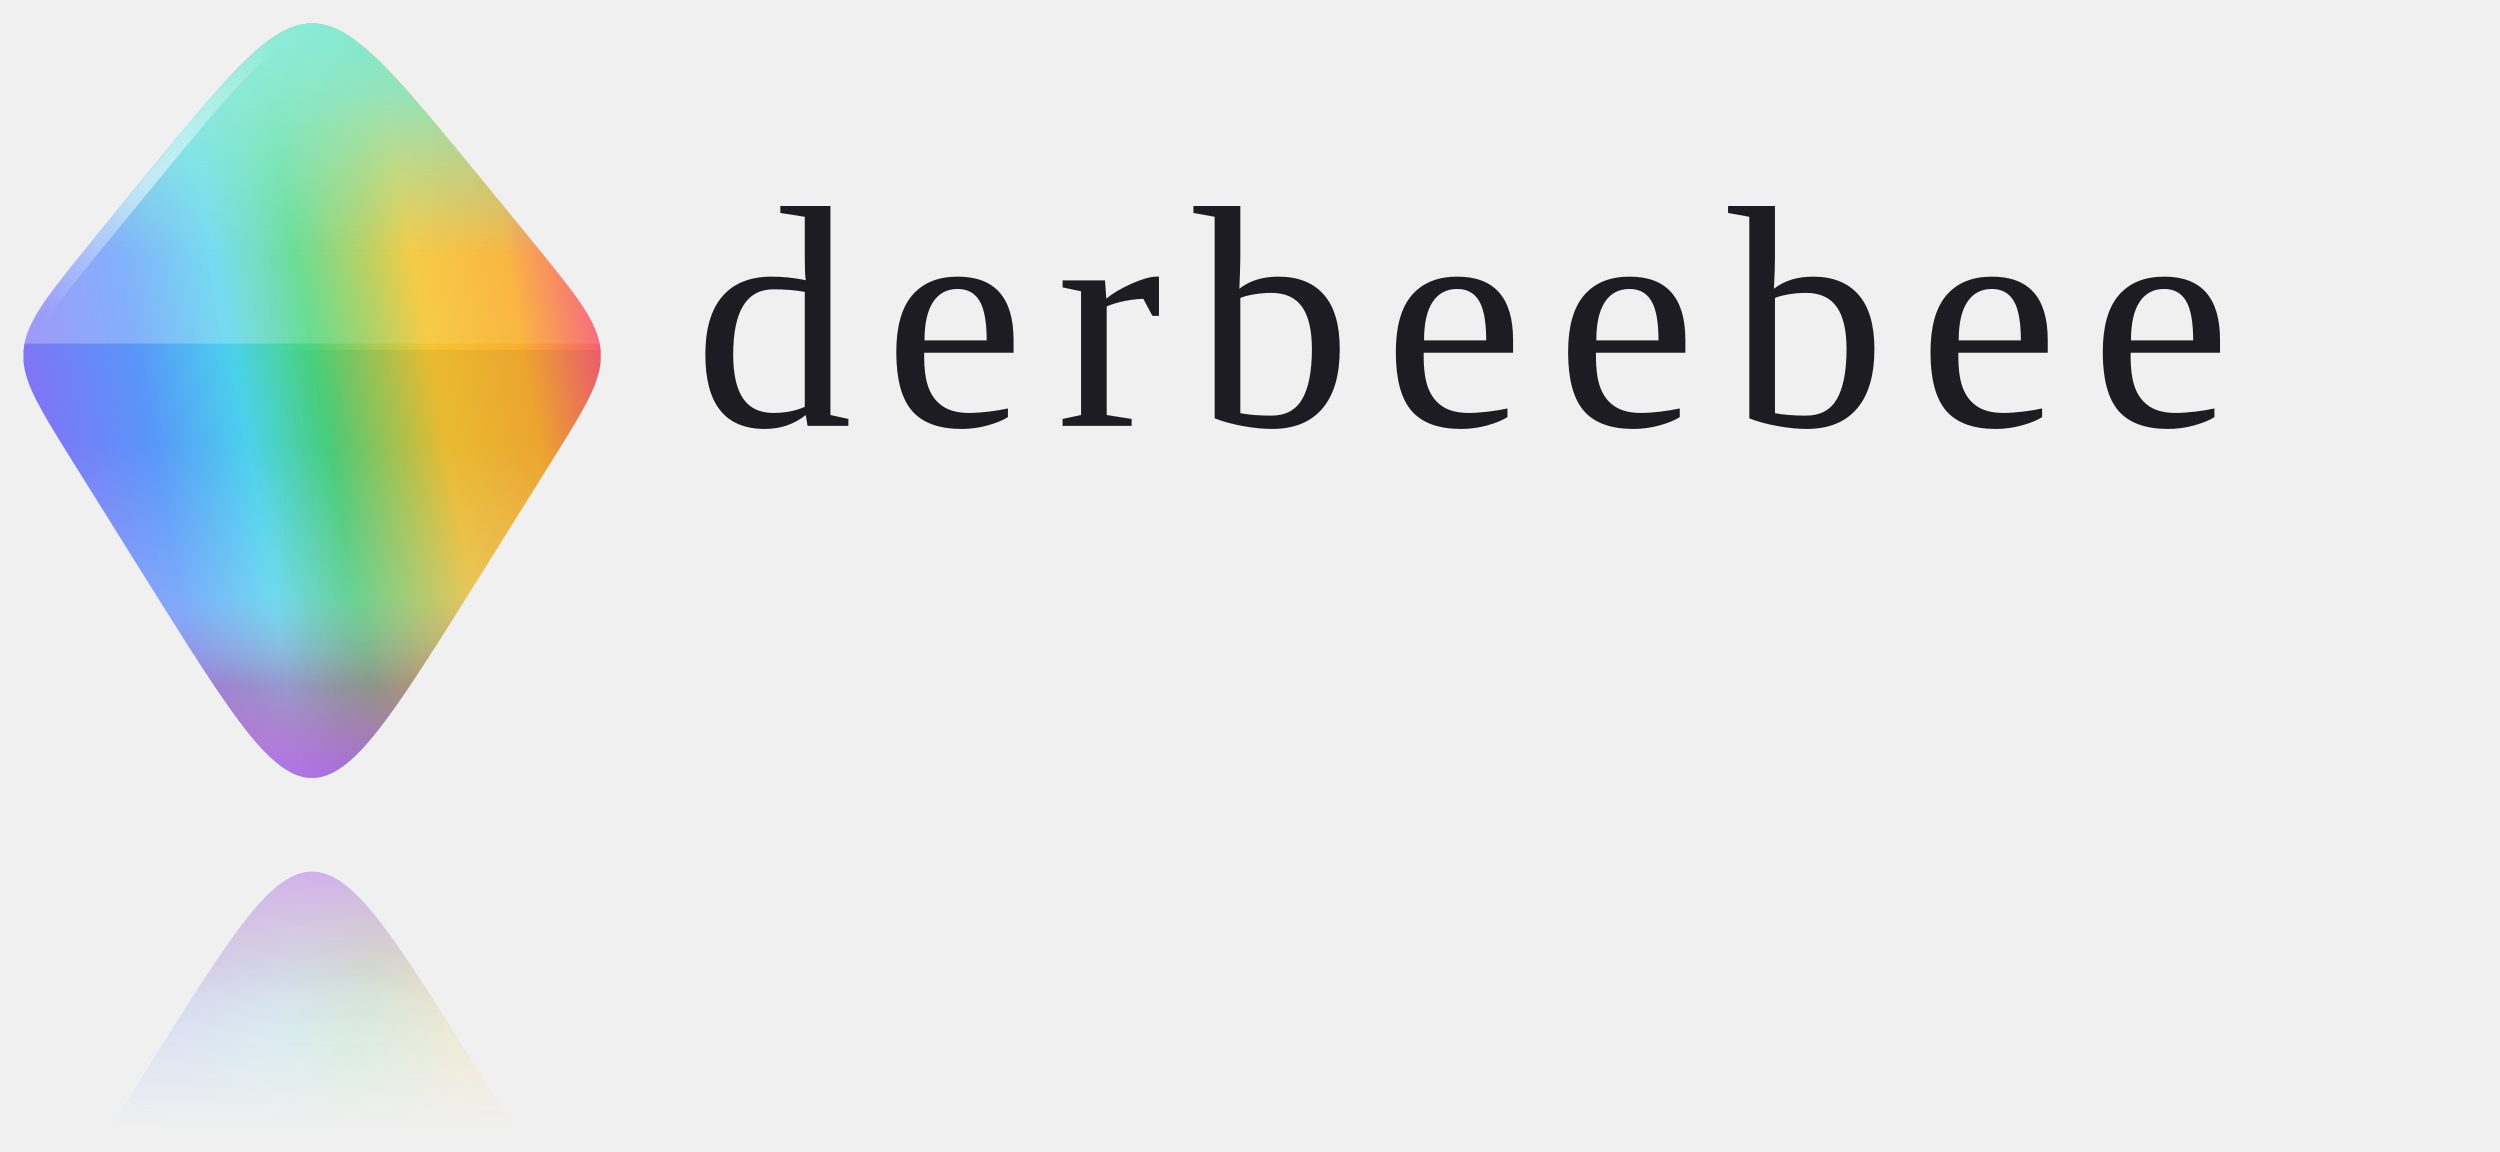
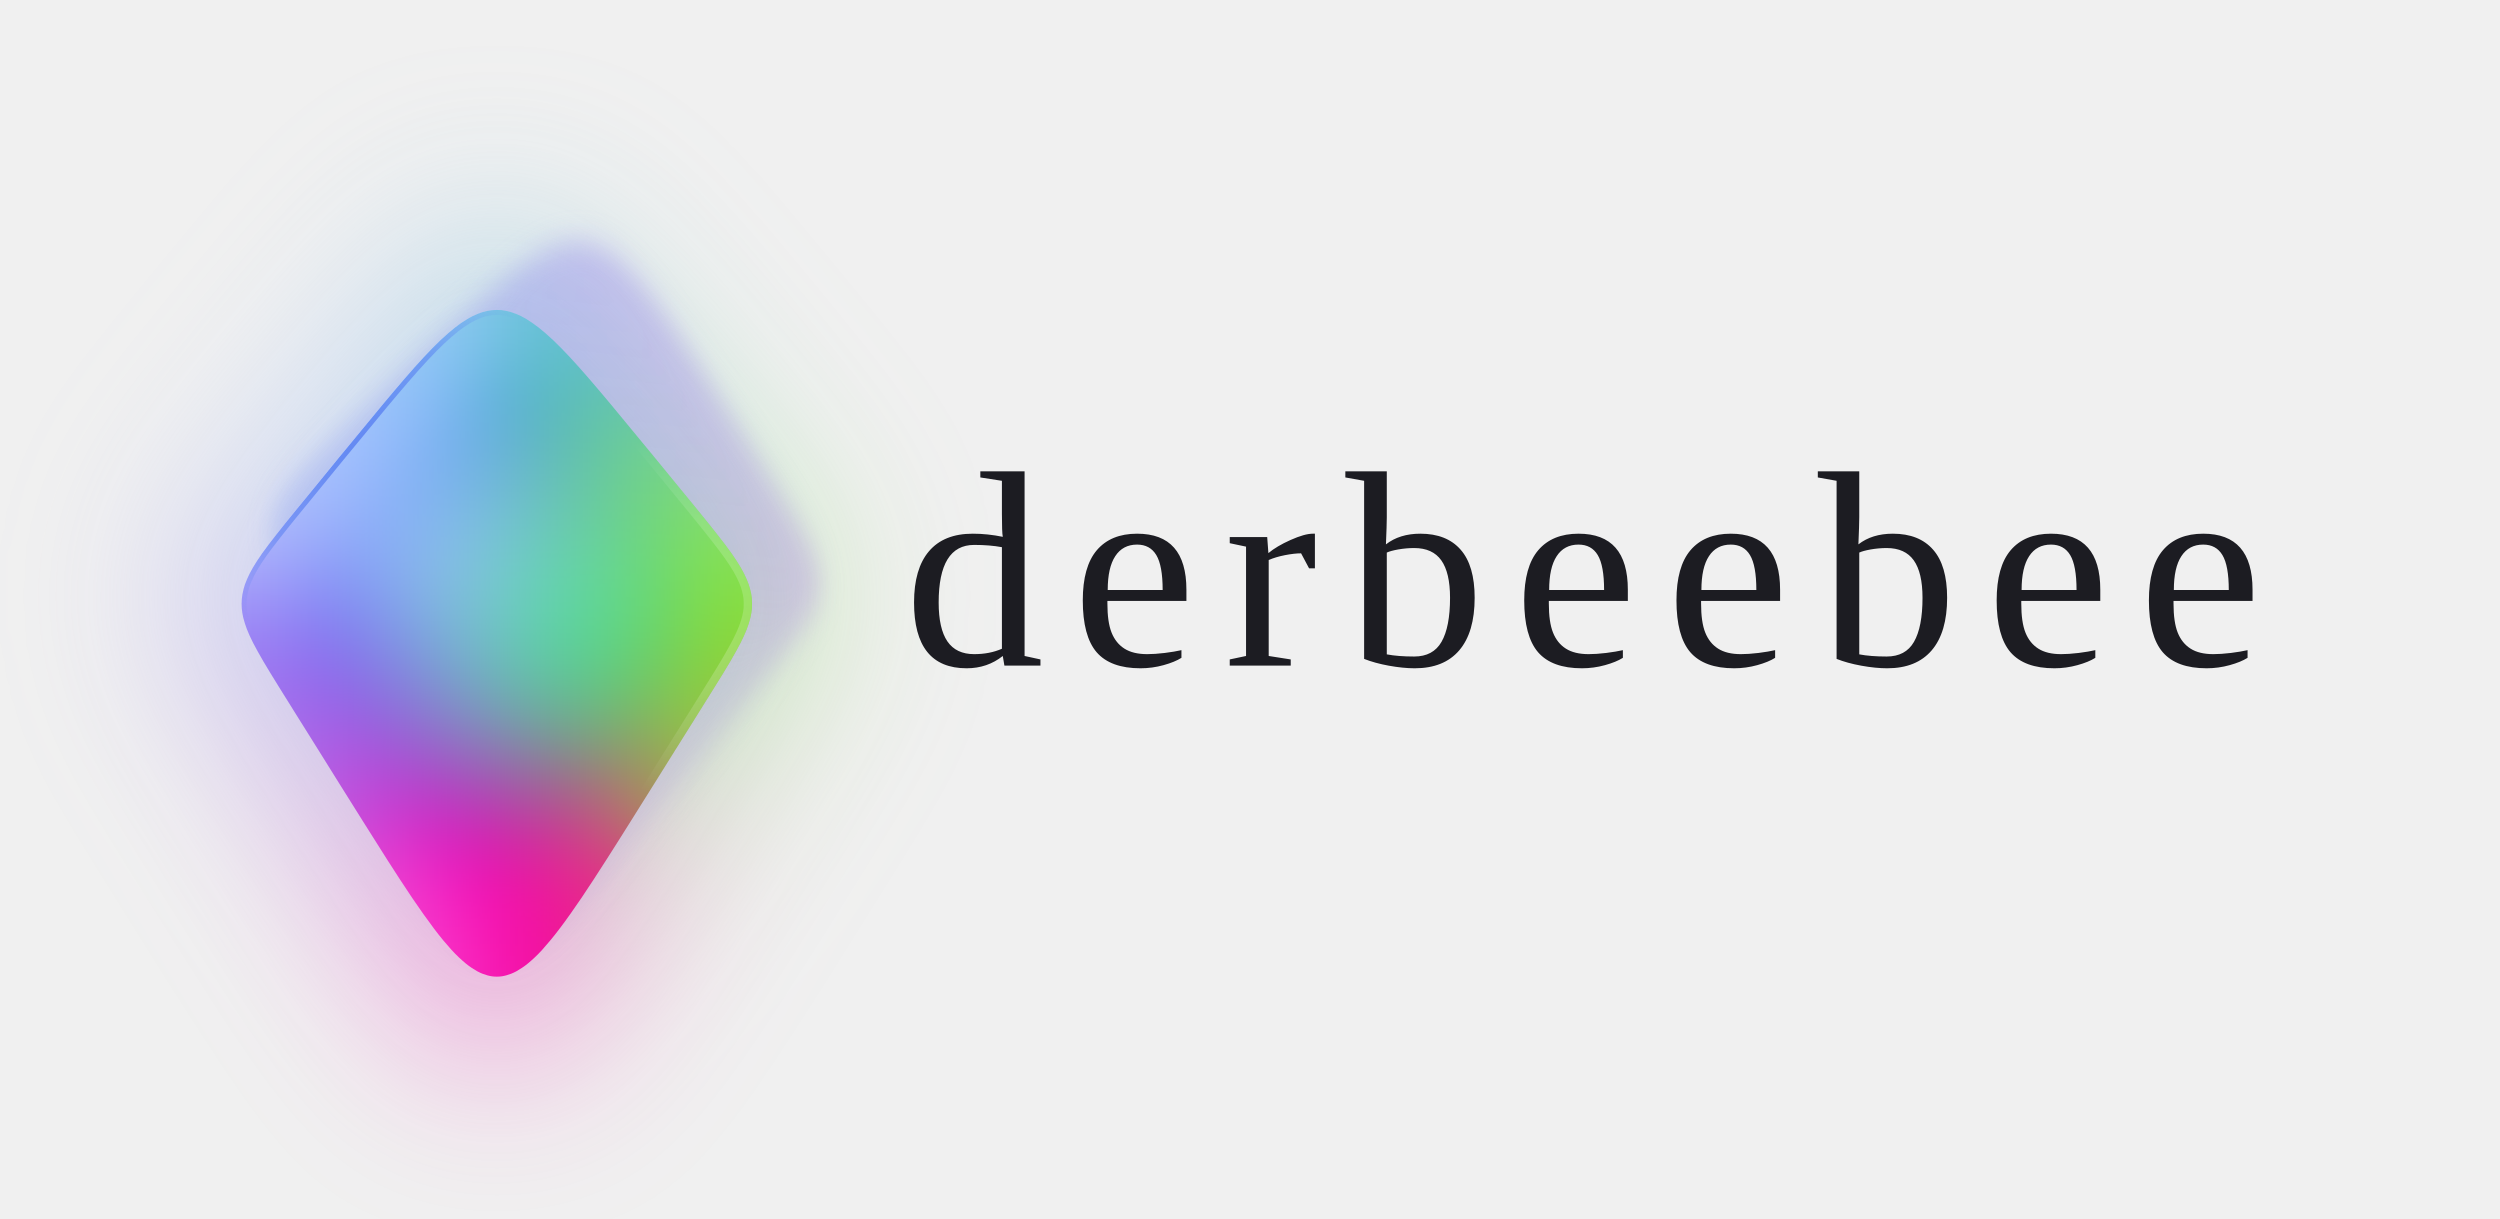
- <svg xmlns="http://www.w3.org/2000/svg" viewBox="-39.92 -44.75 319.80 147.32" role="img" aria-label="derbeebee">
+ <svg xmlns="http://www.w3.org/2000/svg" viewBox="-71.92 -86.62 361.90 176.38" role="img" aria-label="derbeebee">
  <defs>
    <clipPath id="dbbLogo12c">
      <path d="M36.91 0C36.87 -0.47 36.79 -0.89 36.66 -1.35C36.54 -1.81 36.39 -2.26 36.16 -2.78C35.94 -3.3 35.67 -3.84 35.31 -4.46C34.94 -5.09 34.52 -5.74 33.96 -6.54C33.39 -7.34 32.73 -8.21 31.91 -9.25C31.1 -10.3 30.07 -11.55 29.08 -12.78C28.08 -14.01 26.97 -15.36 25.92 -16.64C24.88 -17.91 23.86 -19.16 22.82 -20.43C21.77 -21.7 20.72 -22.98 19.66 -24.26C18.61 -25.54 17.54 -26.85 16.49 -28.1C15.44 -29.35 14.37 -30.63 13.39 -31.76C12.4 -32.9 11.46 -33.97 10.59 -34.9C9.71 -35.84 8.91 -36.66 8.15 -37.38C7.4 -38.09 6.71 -38.68 6.06 -39.2C5.41 -39.71 4.78 -40.12 4.24 -40.46C3.69 -40.79 3.28 -40.98 2.78 -41.18C2.29 -41.38 1.74 -41.54 1.28 -41.63C0.81 -41.73 0.45 -41.76 0 -41.75C-0.45 -41.75 -0.94 -41.7 -1.4 -41.61C-1.87 -41.51 -2.29 -41.38 -2.78 -41.18C-3.28 -40.98 -3.81 -40.72 -4.35 -40.38C-4.9 -40.05 -5.43 -39.7 -6.06 -39.2C-6.69 -38.7 -7.4 -38.09 -8.15 -37.38C-8.91 -36.66 -9.71 -35.84 -10.59 -34.9C-11.46 -33.97 -12.4 -32.9 -13.39 -31.76C-14.37 -30.63 -15.44 -29.35 -16.49 -28.1C-17.54 -26.85 -18.61 -25.54 -19.66 -24.26C-20.72 -22.98 -21.76 -21.71 -22.82 -20.43C-23.87 -19.14 -24.93 -17.85 -25.98 -16.56C-27.04 -15.28 -28.15 -13.92 -29.14 -12.7C-30.13 -11.49 -31.11 -10.28 -31.91 -9.25C-32.71 -8.23 -33.39 -7.34 -33.96 -6.54C-34.52 -5.74 -34.94 -5.09 -35.31 -4.46C-35.67 -3.84 -35.94 -3.3 -36.16 -2.78C-36.39 -2.26 -36.54 -1.83 -36.66 -1.35C-36.79 -0.87 -36.88 -0.36 -36.92 0.11C-36.96 0.58 -36.96 1.02 -36.92 1.47C-36.88 1.92 -36.82 2.32 -36.7 2.82C-36.57 3.32 -36.41 3.86 -36.18 4.46C-35.94 5.07 -35.67 5.68 -35.27 6.46C-34.87 7.23 -34.42 8.05 -33.79 9.13C-33.16 10.21 -32.33 11.54 -31.48 12.92C-30.62 14.31 -29.61 15.91 -28.67 17.42C-27.73 18.94 -26.8 20.42 -25.81 21.99C-24.83 23.57 -23.82 25.18 -22.76 26.88C-21.69 28.58 -20.58 30.36 -19.43 32.19C-18.27 34.03 -17.02 36.03 -15.83 37.89C-14.64 39.74 -13.4 41.66 -12.28 43.32C-11.15 44.99 -10.01 46.6 -9.06 47.85C-8.11 49.11 -7.34 50.02 -6.59 50.85C-5.84 51.67 -5.18 52.28 -4.55 52.81C-3.92 53.33 -3.35 53.69 -2.82 53.99C-2.28 54.28 -1.81 54.45 -1.34 54.58C-0.87 54.71 -0.45 54.76 0 54.76C0.45 54.76 0.87 54.71 1.34 54.58C1.81 54.45 2.28 54.28 2.82 53.99C3.35 53.69 3.92 53.33 4.55 52.81C5.18 52.28 5.82 51.7 6.59 50.85C7.36 49.99 8.24 48.95 9.18 47.69C10.13 46.44 11.15 44.98 12.28 43.32C13.4 41.67 14.71 39.63 15.91 37.76C17.12 35.88 18.35 33.91 19.5 32.08C20.65 30.25 21.77 28.47 22.82 26.78C23.87 25.1 24.83 23.57 25.81 21.99C26.8 20.42 27.77 18.86 28.72 17.34C29.68 15.81 30.69 14.2 31.53 12.83C32.38 11.47 33.17 10.19 33.79 9.13C34.41 8.06 34.87 7.23 35.27 6.46C35.67 5.68 35.94 5.07 36.18 4.46C36.41 3.86 36.57 3.32 36.7 2.82C36.82 2.32 36.88 1.94 36.92 1.47C36.95 1 36.95 0.47 36.91 0Z" />
    </clipPath>
-     <linearGradient id="dbbLogo12h" gradientUnits="userSpaceOnUse" x1="-36.918" y1="0" x2="36.918" y2="0" gradientTransform="rotate(-10)">
-       <stop offset="0" stop-color="#8173F5" />
-       <stop offset="0.2" stop-color="#5996F9" />
-       <stop offset="0.36" stop-color="#4BD0ED" />
-       <stop offset="0.5" stop-color="#49D57C" />
-       <stop offset="0.7" stop-color="#F5C531" />
-       <stop offset="0.86" stop-color="#F9AE2E" />
-       <stop offset="1" stop-color="#F65B75" />
-     </linearGradient>
-     <linearGradient id="dbbLogo12t" gradientUnits="userSpaceOnUse" x1="0" y1="-41.753" x2="0" y2="-12">
-       <stop offset="0" stop-color="#6EE7D0" />
-       <stop offset="0.3" stop-color="#6EE7D0" stop-opacity="0.8" />
-       <stop offset="1" stop-color="#6EE7D0" stop-opacity="0" />
-     </linearGradient>
-     <linearGradient id="dbbLogo12b" gradientUnits="userSpaceOnUse" x1="0" y1="12" x2="0" y2="54.758">
-       <stop offset="0" stop-color="#FFFFFF" stop-opacity="0" />
-       <stop offset="0.45" stop-color="#FFFFFF" stop-opacity="0.2" />
-       <stop offset="0.72" stop-color="#F05EA6" stop-opacity="0.45" />
-       <stop offset="1" stop-color="#B174EC" />
-     </linearGradient>
-     <linearGradient id="dbbLogo12s" gradientUnits="userSpaceOnUse" x1="-36.918" y1="0" x2="36.918" y2="0">
-       <stop offset="0" stop-color="#FFFFFF" stop-opacity="0.26" />
-       <stop offset="0.4" stop-color="#FFFFFF" stop-opacity="0.234" />
-       <stop offset="0.6" stop-color="#FFFFFF" stop-opacity="0.11" />
-       <stop offset="1" stop-color="#FFFFFF" stop-opacity="0.088" />
-     </linearGradient>
-     <linearGradient id="dbbLogo12d" gradientUnits="userSpaceOnUse" x1="-4.43" y1="0" x2="4.43" y2="0">
-       <stop offset="0" stop-color="#1B1030" stop-opacity="0" />
-       <stop offset="1" stop-color="#1B1030" stop-opacity="0.06" />
-     </linearGradient>
-     <radialGradient id="dbbLogo12g" gradientUnits="userSpaceOnUse" cx="-18.459" cy="-20.877" r="22.889">
+     <filter id="dbbLogo12q2" x="-30%" y="-30%" width="160%" height="160%" color-interpolation-filters="sRGB">
+       <feGaussianBlur stdDeviation="5.09" />
+     </filter>
+     <radialGradient id="dbbLogo12g" gradientUnits="userSpaceOnUse" cx="-16.613" cy="-18.789" r="29.534">
      <stop offset="0" stop-color="#FFFFFF" />
-       <stop offset="0.6" stop-color="#FFFFFF" stop-opacity="0.5" />
+       <stop offset="0.6" stop-color="#FFFFFF" stop-opacity="0.6" />
      <stop offset="1" stop-color="#FFFFFF" stop-opacity="0" />
    </radialGradient>
    <mask id="dbbLogo12k" maskUnits="userSpaceOnUse" x="-36.918" y="-41.753" width="73.836" height="96.511">
-       <rect x="-36.918" y="-41.753" width="73.836" height="96.511" fill="url(#dbbLogo12g)" />
+       <rect x="-36.92" y="-41.75" width="73.84" height="96.51" fill="url(#dbbLogo12g)" />
    </mask>
-     <linearGradient id="dbbLogo12f" gradientUnits="userSpaceOnUse" x1="0" y1="66.758" x2="0" y2="99.572">
-       <stop offset="0" stop-color="#FFFFFF" stop-opacity="0.5" />
-       <stop offset="0.4" stop-color="#FFFFFF" stop-opacity="0.3" />
+     <radialGradient id="dbbLogo12g2" gradientUnits="userSpaceOnUse" cx="25.843" cy="2.738" r="25.843">
+       <stop offset="0" stop-color="#FFFFFF" />
      <stop offset="1" stop-color="#FFFFFF" stop-opacity="0" />
+     </radialGradient>
+     <mask id="dbbLogo12k2" maskUnits="userSpaceOnUse" x="-36.918" y="-41.753" width="73.836" height="96.511">
+       <rect x="-36.92" y="-41.75" width="73.84" height="96.51" fill="url(#dbbLogo12g2)" />
+     </mask>
+     <filter id="dbbLogo12y2" x="-60%" y="-60%" width="220%" height="220%" color-interpolation-filters="sRGB">
+       <feGaussianBlur stdDeviation="12.00" />
+     </filter>
+     <linearGradient id="dbbLogo12v" gradientUnits="userSpaceOnUse" x1="0" y1="-41.753" x2="0" y2="54.758">
+       <stop offset="0" stop-color="#FFFFFF" />
+       <stop offset="0.45" stop-color="#FFFFFF" stop-opacity="0.84" />
+       <stop offset="0.8" stop-color="#FFFFFF" stop-opacity="0.4" />
+       <stop offset="1" stop-color="#FFFFFF" stop-opacity="0.2" />
    </linearGradient>
-     <mask id="dbbLogo12m" maskUnits="userSpaceOnUse" x="-39.918" y="60.758" width="79.836" height="41.814">
-       <rect x="-39.918" y="60.758" width="79.836" height="41.814" fill="url(#dbbLogo12f)" />
+     <linearGradient id="dbbLogo12u" gradientUnits="userSpaceOnUse" x1="-36.918" y1="0" x2="36.918" y2="0">
+       <stop offset="0" stop-color="#6F8CF2" />
+       <stop offset="0.5" stop-color="#8570EE" />
+       <stop offset="1" stop-color="#A06AE6" />
+     </linearGradient>
+     <mask id="dbbLogo12f" maskUnits="userSpaceOnUse" x="-59.069" y="-66.805" width="118.137" height="154.418">
+       <rect x="-59.07" y="-66.8" width="118.14" height="154.42" fill="url(#dbbLogo12v)" />
    </mask>
+     <filter id="dbbLogo12x" x="-30%" y="-30%" width="160%" height="160%">
+       <feGaussianBlur stdDeviation="1.80" />
+     </filter>
  </defs>
-   <g mask="url(#dbbLogo12m)">
-     <g transform="translate(0 121.5162) scale(1 -1)">
+   <g opacity="0.35" filter="url(#dbbLogo12y2)">
+     <g transform="translate(0 6.50) scale(1.3) translate(0 -6.50)">
      <g clip-path="url(#dbbLogo12c)">
-         <rect x="-36.918" y="-41.753" width="73.836" height="96.511" fill="url(#dbbLogo12h)" />
-         <rect x="-36.918" y="-41.753" width="73.836" height="96.511" fill="url(#dbbLogo12t)" />
-         <rect x="-36.918" y="-41.753" width="73.836" height="96.511" fill="url(#dbbLogo12b)" />
+         <g filter="url(#dbbLogo12q2)">
+           <g>
+             <rect x="-53.63" y="-58.14" width="25.21" height="24.73" fill="#a0c6fc" />
+             <rect x="-29.01" y="-58.14" width="8.8" height="24.73" fill="#a0c6fc" />
+             <rect x="-20.81" y="-58.14" width="8.8" height="24.73" fill="#94c9f5" />
+             <rect x="-12.61" y="-58.14" width="8.8" height="24.73" fill="#94c9f5" />
+             <rect x="-4.4" y="-58.14" width="8.8" height="24.73" fill="#7ac5e7" />
+             <rect x="3.8" y="-58.14" width="8.8" height="24.73" fill="#63c1d1" />
+             <rect x="12.01" y="-58.14" width="8.8" height="24.73" fill="#63c1d1" />
+             <rect x="20.21" y="-58.14" width="8.8" height="24.73" fill="#65c5ae" />
+             <rect x="28.41" y="-58.14" width="25.21" height="24.73" fill="#65c5ae" />
+             <rect x="-53.63" y="-34.01" width="25.21" height="8.64" fill="#aac4fd" />
+             <rect x="-29.01" y="-34.01" width="8.8" height="8.64" fill="#a0c6fc" />
+             <rect x="-20.81" y="-34.01" width="8.8" height="8.64" fill="#a0c6fc" />
+             <rect x="-12.61" y="-34.01" width="8.8" height="8.64" fill="#88bdf6" />
+             <rect x="-4.4" y="-34.01" width="8.8" height="8.64" fill="#5cb0de" />
+             <rect x="3.8" y="-34.01" width="8.8" height="8.64" fill="#53b8bf" />
+             <rect x="12.01" y="-34.01" width="8.8" height="8.64" fill="#65c5ae" />
+             <rect x="20.21" y="-34.01" width="8.8" height="8.64" fill="#65c5ae" />
+             <rect x="28.41" y="-34.01" width="25.21" height="8.64" fill="#76d48c" />
+             <rect x="-53.63" y="-25.97" width="25.21" height="8.64" fill="#aac4fd" />
+             <rect x="-29.01" y="-25.97" width="8.8" height="8.64" fill="#aac4fd" />
+             <rect x="-20.81" y="-25.97" width="8.8" height="8.64" fill="#99bdfc" />
+             <rect x="-12.61" y="-25.97" width="8.8" height="8.64" fill="#78aef3" />
+             <rect x="-4.4" y="-25.97" width="8.8" height="8.64" fill="#67afdc" />
+             <rect x="3.8" y="-25.97" width="8.8" height="8.64" fill="#5eb9bb" />
+             <rect x="12.01" y="-25.97" width="8.8" height="8.64" fill="#66c89d" />
+             <rect x="20.21" y="-25.97" width="8.8" height="8.64" fill="#76d48c" />
+             <rect x="28.41" y="-25.97" width="25.21" height="8.64" fill="#76d48c" />
+             <rect x="-53.63" y="-17.93" width="25.21" height="8.64" fill="#b1bffb" />
+             <rect x="-29.01" y="-17.93" width="8.8" height="8.64" fill="#a5bbfd" />
+             <rect x="-20.81" y="-17.93" width="8.8" height="8.64" fill="#8aaffa" />
+             <rect x="-12.61" y="-17.93" width="8.8" height="8.64" fill="#81b3f0" />
+             <rect x="-4.4" y="-17.93" width="8.8" height="8.64" fill="#75bbda" />
+             <rect x="3.8" y="-17.93" width="8.8" height="8.64" fill="#68c3b9" />
+             <rect x="12.01" y="-17.93" width="8.8" height="8.64" fill="#69cd96" />
+             <rect x="20.21" y="-17.93" width="8.8" height="8.64" fill="#76d67a" />
+             <rect x="28.41" y="-17.93" width="25.21" height="8.64" fill="#89de6d" />
+             <rect x="-53.63" y="-9.88" width="25.21" height="8.64" fill="#abb0fb" />
+             <rect x="-29.01" y="-9.88" width="8.8" height="8.64" fill="#8fa0fa" />
+             <rect x="-20.81" y="-9.88" width="8.8" height="8.64" fill="#87aaf5" />
+             <rect x="-12.61" y="-9.88" width="8.8" height="8.64" fill="#8bbeeb" />
+             <rect x="-4.4" y="-9.88" width="8.8" height="8.64" fill="#78c7d4" />
+             <rect x="3.8" y="-9.88" width="8.8" height="8.64" fill="#67cfb5" />
+             <rect x="12.01" y="-9.88" width="8.8" height="8.64" fill="#67d595" />
+             <rect x="20.21" y="-9.88" width="8.8" height="8.64" fill="#70da6e" />
+             <rect x="28.41" y="-9.88" width="25.21" height="8.64" fill="#86e151" />
+             <rect x="-53.63" y="-1.84" width="25.21" height="8.64" fill="#9c8ff7" />
+             <rect x="-29.01" y="-1.84" width="8.8" height="8.64" fill="#807ff4" />
+             <rect x="-20.81" y="-1.84" width="8.8" height="8.64" fill="#819aed" />
+             <rect x="-12.61" y="-1.84" width="8.8" height="8.64" fill="#7fb6df" />
+             <rect x="-4.4" y="-1.84" width="8.8" height="8.64" fill="#71c8c9" />
+             <rect x="3.8" y="-1.84" width="8.8" height="8.64" fill="#5ed5ab" />
+             <rect x="12.01" y="-1.84" width="8.8" height="8.64" fill="#5cd88e" />
+             <rect x="20.21" y="-1.84" width="8.8" height="8.64" fill="#6bd867" />
+             <rect x="28.41" y="-1.84" width="25.21" height="8.64" fill="#87dd3c" />
+             <rect x="-53.63" y="6.2" width="25.21" height="8.64" fill="#9c76f1" />
+             <rect x="-29.01" y="6.2" width="8.8" height="8.64" fill="#8a66ed" />
+             <rect x="-20.81" y="6.2" width="8.8" height="8.64" fill="#827ee4" />
+             <rect x="-12.61" y="6.2" width="8.8" height="8.64" fill="#7a9fd4" />
+             <rect x="-4.4" y="6.2" width="8.8" height="8.64" fill="#6bbabb" />
+             <rect x="3.8" y="6.2" width="8.8" height="8.64" fill="#5bca9f" />
+             <rect x="12.01" y="6.2" width="8.8" height="8.64" fill="#5cce83" />
+             <rect x="20.21" y="6.2" width="8.8" height="8.64" fill="#74cd59" />
+             <rect x="28.41" y="6.2" width="25.21" height="8.64" fill="#8fd337" />
+             <rect x="-53.63" y="14.25" width="25.21" height="8.64" fill="#ab75ed" />
+             <rect x="-29.01" y="14.25" width="8.8" height="8.64" fill="#a45ee7" />
+             <rect x="-20.81" y="14.25" width="8.8" height="8.64" fill="#955edd" />
+             <rect x="-12.61" y="14.25" width="8.8" height="8.64" fill="#897ccc" />
+             <rect x="-4.4" y="14.25" width="8.8" height="8.64" fill="#7a97b5" />
+             <rect x="3.8" y="14.25" width="8.8" height="8.64" fill="#6da997" />
+             <rect x="12.01" y="14.25" width="8.8" height="8.64" fill="#74b176" />
+             <rect x="20.21" y="14.25" width="8.8" height="8.64" fill="#8db851" />
+             <rect x="28.41" y="14.25" width="25.21" height="8.64" fill="#9bc73c" />
+             <rect x="-53.63" y="22.29" width="25.21" height="8.64" fill="#ab75ed" />
+             <rect x="-29.01" y="22.29" width="8.8" height="8.64" fill="#bf5ce2" />
+             <rect x="-20.81" y="22.29" width="8.8" height="8.64" fill="#b943d7" />
+             <rect x="-12.61" y="22.29" width="8.8" height="8.64" fill="#ac46c6" />
+             <rect x="-4.4" y="22.29" width="8.8" height="8.64" fill="#9d5bb2" />
+             <rect x="3.8" y="22.29" width="8.8" height="8.64" fill="#956c93" />
+             <rect x="12.01" y="22.29" width="8.8" height="8.64" fill="#a17e71" />
+             <rect x="20.21" y="22.29" width="8.8" height="8.64" fill="#a89557" />
+             <rect x="28.41" y="22.29" width="25.21" height="8.64" fill="#9bc73c" />
+             <rect x="-53.63" y="30.33" width="25.21" height="8.64" fill="#bf5ce2" />
+             <rect x="-29.01" y="30.33" width="8.8" height="8.64" fill="#bf5ce2" />
+             <rect x="-20.81" y="30.33" width="8.8" height="8.64" fill="#db3bd2" />
+             <rect x="-12.61" y="30.33" width="8.8" height="8.64" fill="#da1ec3" />
+             <rect x="-4.4" y="30.33" width="8.8" height="8.64" fill="#d123b0" />
+             <rect x="3.8" y="30.33" width="8.8" height="8.64" fill="#cc3695" />
+             <rect x="12.01" y="30.33" width="8.8" height="8.64" fill="#ce4d7b" />
+             <rect x="20.21" y="30.33" width="8.8" height="8.64" fill="#a89557" />
+             <rect x="28.41" y="30.33" width="25.21" height="8.64" fill="#a89557" />
+             <rect x="-53.63" y="38.37" width="25.21" height="8.64" fill="#f049d3" />
+             <rect x="-29.01" y="38.37" width="8.8" height="8.64" fill="#f049d3" />
+             <rect x="-20.81" y="38.37" width="8.8" height="8.64" fill="#f049d3" />
+             <rect x="-12.61" y="38.37" width="8.8" height="8.64" fill="#f624c6" />
+             <rect x="-4.4" y="38.37" width="8.8" height="8.64" fill="#f50ab0" />
+             <rect x="3.8" y="38.37" width="8.8" height="8.64" fill="#ee1897" />
+             <rect x="12.01" y="38.37" width="8.8" height="8.64" fill="#e82e85" />
+             <rect x="20.21" y="38.37" width="8.8" height="8.64" fill="#e82e85" />
+             <rect x="28.41" y="38.37" width="25.21" height="8.64" fill="#e82e85" />
+             <rect x="-53.63" y="46.42" width="25.21" height="24.73" fill="#f049d3" />
+             <rect x="-29.01" y="46.42" width="8.8" height="24.73" fill="#f049d3" />
+             <rect x="-20.81" y="46.42" width="8.8" height="24.73" fill="#f049d3" />
+             <rect x="-12.61" y="46.42" width="8.8" height="24.73" fill="#f936c7" />
+             <rect x="-4.4" y="46.42" width="8.8" height="24.73" fill="#f616b3" />
+             <rect x="3.8" y="46.42" width="8.8" height="24.73" fill="#f20d9e" />
+             <rect x="12.01" y="46.42" width="8.8" height="24.73" fill="#e82e85" />
+             <rect x="20.21" y="46.42" width="8.8" height="24.73" fill="#e82e85" />
+             <rect x="28.41" y="46.42" width="25.21" height="24.73" fill="#e82e85" />
+           </g>
+         </g>
      </g>
    </g>
  </g>
+   <g transform="translate(0.00 -2.90) translate(0 54.7581) rotate(7) scale(1.08) translate(0 -54.7581)">
+     <g opacity="0.34">
+       <g filter="url(#dbbLogo12x)">
+         <path d="M36.91 0C36.87 -0.47 36.79 -0.89 36.66 -1.35C36.54 -1.81 36.39 -2.26 36.16 -2.78C35.94 -3.3 35.67 -3.84 35.31 -4.46C34.94 -5.09 34.52 -5.74 33.96 -6.54C33.39 -7.34 32.73 -8.21 31.91 -9.25C31.1 -10.3 30.07 -11.55 29.08 -12.78C28.08 -14.01 26.97 -15.36 25.92 -16.64C24.88 -17.91 23.86 -19.16 22.82 -20.43C21.77 -21.7 20.72 -22.98 19.66 -24.26C18.61 -25.54 17.54 -26.85 16.49 -28.1C15.44 -29.35 14.37 -30.63 13.39 -31.76C12.4 -32.9 11.46 -33.97 10.59 -34.9C9.71 -35.84 8.91 -36.66 8.15 -37.38C7.4 -38.09 6.71 -38.68 6.06 -39.2C5.41 -39.71 4.78 -40.12 4.24 -40.46C3.69 -40.79 3.28 -40.98 2.78 -41.18C2.29 -41.38 1.74 -41.54 1.28 -41.63C0.81 -41.73 0.45 -41.76 0 -41.75C-0.45 -41.75 -0.94 -41.7 -1.4 -41.61C-1.87 -41.51 -2.29 -41.38 -2.78 -41.18C-3.28 -40.98 -3.81 -40.72 -4.35 -40.38C-4.9 -40.05 -5.43 -39.7 -6.06 -39.2C-6.69 -38.7 -7.4 -38.09 -8.15 -37.38C-8.91 -36.66 -9.71 -35.84 -10.59 -34.9C-11.46 -33.97 -12.4 -32.9 -13.39 -31.76C-14.37 -30.63 -15.44 -29.35 -16.49 -28.1C-17.54 -26.85 -18.61 -25.54 -19.66 -24.26C-20.72 -22.98 -21.76 -21.71 -22.82 -20.43C-23.87 -19.14 -24.93 -17.85 -25.98 -16.56C-27.04 -15.28 -28.15 -13.92 -29.14 -12.7C-30.13 -11.49 -31.11 -10.28 -31.91 -9.25C-32.71 -8.23 -33.39 -7.34 -33.96 -6.54C-34.52 -5.74 -34.94 -5.09 -35.31 -4.46C-35.67 -3.84 -35.94 -3.3 -36.16 -2.78C-36.39 -2.26 -36.54 -1.83 -36.66 -1.35C-36.79 -0.87 -36.88 -0.36 -36.92 0.11C-36.96 0.58 -36.96 1.02 -36.92 1.47C-36.88 1.92 -36.82 2.32 -36.7 2.82C-36.57 3.32 -36.41 3.86 -36.18 4.46C-35.94 5.07 -35.67 5.68 -35.27 6.46C-34.87 7.23 -34.42 8.05 -33.79 9.13C-33.16 10.21 -32.33 11.54 -31.48 12.92C-30.62 14.31 -29.61 15.91 -28.67 17.42C-27.73 18.94 -26.8 20.42 -25.81 21.99C-24.83 23.57 -23.82 25.18 -22.76 26.88C-21.69 28.58 -20.58 30.36 -19.43 32.19C-18.27 34.03 -17.02 36.03 -15.83 37.89C-14.64 39.74 -13.4 41.66 -12.28 43.32C-11.15 44.99 -10.01 46.6 -9.06 47.85C-8.11 49.11 -7.34 50.02 -6.59 50.85C-5.84 51.67 -5.18 52.28 -4.55 52.81C-3.92 53.33 -3.35 53.69 -2.82 53.99C-2.28 54.28 -1.81 54.45 -1.34 54.58C-0.87 54.71 -0.45 54.76 0 54.76C0.45 54.76 0.87 54.71 1.34 54.58C1.81 54.45 2.28 54.28 2.82 53.99C3.35 53.69 3.92 53.33 4.55 52.81C5.18 52.28 5.82 51.7 6.59 50.85C7.36 49.99 8.24 48.95 9.18 47.69C10.13 46.44 11.15 44.98 12.28 43.32C13.4 41.67 14.71 39.63 15.91 37.76C17.12 35.88 18.35 33.91 19.5 32.08C20.65 30.25 21.77 28.47 22.82 26.78C23.87 25.1 24.83 23.57 25.81 21.99C26.8 20.42 27.77 18.86 28.72 17.34C29.68 15.81 30.69 14.2 31.53 12.83C32.38 11.47 33.17 10.19 33.79 9.13C34.41 8.06 34.87 7.23 35.27 6.46C35.67 5.68 35.94 5.07 36.18 4.46C36.41 3.86 36.57 3.32 36.7 2.82C36.82 2.32 36.88 1.94 36.92 1.47C36.95 1 36.95 0.47 36.91 0Z" fill="url(#dbbLogo12u)" mask="url(#dbbLogo12f)" />
+       </g>
+     </g>
+   </g>
  <g clip-path="url(#dbbLogo12c)">
-     <rect x="-36.918" y="-41.753" width="73.836" height="96.511" fill="url(#dbbLogo12h)" />
-     <rect x="-36.918" y="-41.753" width="73.836" height="96.511" fill="url(#dbbLogo12t)" />
-     <rect x="-36.918" y="-41.753" width="73.836" height="96.511" fill="url(#dbbLogo12b)" />
+     <g filter="url(#dbbLogo12q2)">
+       <g>
+         <rect x="-53.63" y="-58.14" width="25.21" height="24.73" fill="#a0c6fc" />
+         <rect x="-29.01" y="-58.14" width="8.8" height="24.73" fill="#a0c6fc" />
+         <rect x="-20.81" y="-58.14" width="8.8" height="24.73" fill="#94c9f5" />
+         <rect x="-12.61" y="-58.14" width="8.8" height="24.73" fill="#94c9f5" />
+         <rect x="-4.4" y="-58.14" width="8.8" height="24.73" fill="#7ac5e7" />
+         <rect x="3.8" y="-58.14" width="8.8" height="24.73" fill="#63c1d1" />
+         <rect x="12.01" y="-58.14" width="8.8" height="24.73" fill="#63c1d1" />
+         <rect x="20.21" y="-58.14" width="8.8" height="24.73" fill="#65c5ae" />
+         <rect x="28.41" y="-58.14" width="25.21" height="24.73" fill="#65c5ae" />
+         <rect x="-53.63" y="-34.01" width="25.21" height="8.64" fill="#aac4fd" />
+         <rect x="-29.01" y="-34.01" width="8.8" height="8.64" fill="#a0c6fc" />
+         <rect x="-20.81" y="-34.01" width="8.8" height="8.64" fill="#a0c6fc" />
+         <rect x="-12.61" y="-34.01" width="8.8" height="8.64" fill="#88bdf6" />
+         <rect x="-4.4" y="-34.01" width="8.8" height="8.64" fill="#5cb0de" />
+         <rect x="3.8" y="-34.01" width="8.8" height="8.64" fill="#53b8bf" />
+         <rect x="12.01" y="-34.01" width="8.8" height="8.64" fill="#65c5ae" />
+         <rect x="20.21" y="-34.01" width="8.8" height="8.64" fill="#65c5ae" />
+         <rect x="28.41" y="-34.01" width="25.21" height="8.64" fill="#76d48c" />
+         <rect x="-53.63" y="-25.97" width="25.21" height="8.64" fill="#aac4fd" />
+         <rect x="-29.01" y="-25.97" width="8.8" height="8.64" fill="#aac4fd" />
+         <rect x="-20.81" y="-25.97" width="8.8" height="8.64" fill="#99bdfc" />
+         <rect x="-12.61" y="-25.97" width="8.8" height="8.64" fill="#78aef3" />
+         <rect x="-4.4" y="-25.97" width="8.8" height="8.64" fill="#67afdc" />
+         <rect x="3.8" y="-25.97" width="8.8" height="8.64" fill="#5eb9bb" />
+         <rect x="12.01" y="-25.97" width="8.8" height="8.64" fill="#66c89d" />
+         <rect x="20.21" y="-25.97" width="8.8" height="8.64" fill="#76d48c" />
+         <rect x="28.41" y="-25.97" width="25.21" height="8.64" fill="#76d48c" />
+         <rect x="-53.63" y="-17.93" width="25.21" height="8.64" fill="#b1bffb" />
+         <rect x="-29.01" y="-17.93" width="8.8" height="8.64" fill="#a5bbfd" />
+         <rect x="-20.81" y="-17.93" width="8.8" height="8.64" fill="#8aaffa" />
+         <rect x="-12.61" y="-17.93" width="8.8" height="8.64" fill="#81b3f0" />
+         <rect x="-4.4" y="-17.93" width="8.8" height="8.64" fill="#75bbda" />
+         <rect x="3.8" y="-17.93" width="8.8" height="8.64" fill="#68c3b9" />
+         <rect x="12.01" y="-17.93" width="8.8" height="8.64" fill="#69cd96" />
+         <rect x="20.21" y="-17.93" width="8.8" height="8.64" fill="#76d67a" />
+         <rect x="28.41" y="-17.93" width="25.21" height="8.64" fill="#89de6d" />
+         <rect x="-53.63" y="-9.88" width="25.21" height="8.64" fill="#abb0fb" />
+         <rect x="-29.01" y="-9.88" width="8.8" height="8.64" fill="#8fa0fa" />
+         <rect x="-20.81" y="-9.88" width="8.8" height="8.64" fill="#87aaf5" />
+         <rect x="-12.61" y="-9.88" width="8.8" height="8.64" fill="#8bbeeb" />
+         <rect x="-4.4" y="-9.88" width="8.8" height="8.64" fill="#78c7d4" />
+         <rect x="3.8" y="-9.88" width="8.8" height="8.64" fill="#67cfb5" />
+         <rect x="12.01" y="-9.88" width="8.8" height="8.64" fill="#67d595" />
+         <rect x="20.21" y="-9.88" width="8.8" height="8.64" fill="#70da6e" />
+         <rect x="28.41" y="-9.88" width="25.21" height="8.64" fill="#86e151" />
+         <rect x="-53.63" y="-1.84" width="25.21" height="8.64" fill="#9c8ff7" />
+         <rect x="-29.01" y="-1.84" width="8.8" height="8.64" fill="#807ff4" />
+         <rect x="-20.81" y="-1.84" width="8.8" height="8.64" fill="#819aed" />
+         <rect x="-12.61" y="-1.84" width="8.8" height="8.64" fill="#7fb6df" />
+         <rect x="-4.4" y="-1.84" width="8.8" height="8.64" fill="#71c8c9" />
+         <rect x="3.8" y="-1.84" width="8.8" height="8.64" fill="#5ed5ab" />
+         <rect x="12.01" y="-1.84" width="8.8" height="8.64" fill="#5cd88e" />
+         <rect x="20.21" y="-1.84" width="8.8" height="8.64" fill="#6bd867" />
+         <rect x="28.41" y="-1.84" width="25.21" height="8.64" fill="#87dd3c" />
+         <rect x="-53.63" y="6.2" width="25.21" height="8.64" fill="#9c76f1" />
+         <rect x="-29.01" y="6.2" width="8.8" height="8.64" fill="#8a66ed" />
+         <rect x="-20.81" y="6.2" width="8.8" height="8.64" fill="#827ee4" />
+         <rect x="-12.61" y="6.2" width="8.8" height="8.64" fill="#7a9fd4" />
+         <rect x="-4.4" y="6.2" width="8.8" height="8.64" fill="#6bbabb" />
+         <rect x="3.8" y="6.2" width="8.8" height="8.64" fill="#5bca9f" />
+         <rect x="12.01" y="6.2" width="8.8" height="8.64" fill="#5cce83" />
+         <rect x="20.21" y="6.2" width="8.8" height="8.64" fill="#74cd59" />
+         <rect x="28.41" y="6.2" width="25.21" height="8.64" fill="#8fd337" />
+         <rect x="-53.63" y="14.25" width="25.21" height="8.64" fill="#ab75ed" />
+         <rect x="-29.01" y="14.25" width="8.8" height="8.64" fill="#a45ee7" />
+         <rect x="-20.81" y="14.25" width="8.8" height="8.64" fill="#955edd" />
+         <rect x="-12.61" y="14.25" width="8.8" height="8.64" fill="#897ccc" />
+         <rect x="-4.4" y="14.25" width="8.8" height="8.64" fill="#7a97b5" />
+         <rect x="3.8" y="14.25" width="8.8" height="8.64" fill="#6da997" />
+         <rect x="12.01" y="14.25" width="8.8" height="8.64" fill="#74b176" />
+         <rect x="20.21" y="14.25" width="8.8" height="8.64" fill="#8db851" />
+         <rect x="28.41" y="14.25" width="25.21" height="8.64" fill="#9bc73c" />
+         <rect x="-53.63" y="22.29" width="25.21" height="8.64" fill="#ab75ed" />
+         <rect x="-29.01" y="22.29" width="8.8" height="8.64" fill="#bf5ce2" />
+         <rect x="-20.81" y="22.29" width="8.8" height="8.64" fill="#b943d7" />
+         <rect x="-12.61" y="22.29" width="8.8" height="8.64" fill="#ac46c6" />
+         <rect x="-4.4" y="22.29" width="8.8" height="8.64" fill="#9d5bb2" />
+         <rect x="3.8" y="22.29" width="8.8" height="8.64" fill="#956c93" />
+         <rect x="12.01" y="22.29" width="8.8" height="8.64" fill="#a17e71" />
+         <rect x="20.21" y="22.29" width="8.8" height="8.64" fill="#a89557" />
+         <rect x="28.41" y="22.29" width="25.21" height="8.64" fill="#9bc73c" />
+         <rect x="-53.63" y="30.33" width="25.21" height="8.64" fill="#bf5ce2" />
+         <rect x="-29.01" y="30.33" width="8.8" height="8.64" fill="#bf5ce2" />
+         <rect x="-20.81" y="30.33" width="8.8" height="8.64" fill="#db3bd2" />
+         <rect x="-12.61" y="30.33" width="8.8" height="8.64" fill="#da1ec3" />
+         <rect x="-4.4" y="30.33" width="8.8" height="8.64" fill="#d123b0" />
+         <rect x="3.8" y="30.33" width="8.8" height="8.64" fill="#cc3695" />
+         <rect x="12.01" y="30.33" width="8.8" height="8.64" fill="#ce4d7b" />
+         <rect x="20.21" y="30.33" width="8.8" height="8.64" fill="#a89557" />
+         <rect x="28.41" y="30.33" width="25.21" height="8.64" fill="#a89557" />
+         <rect x="-53.63" y="38.37" width="25.21" height="8.64" fill="#f049d3" />
+         <rect x="-29.01" y="38.37" width="8.8" height="8.64" fill="#f049d3" />
+         <rect x="-20.81" y="38.37" width="8.8" height="8.64" fill="#f049d3" />
+         <rect x="-12.61" y="38.37" width="8.8" height="8.64" fill="#f624c6" />
+         <rect x="-4.4" y="38.37" width="8.8" height="8.64" fill="#f50ab0" />
+         <rect x="3.8" y="38.37" width="8.8" height="8.64" fill="#ee1897" />
+         <rect x="12.01" y="38.37" width="8.8" height="8.64" fill="#e82e85" />
+         <rect x="20.21" y="38.37" width="8.8" height="8.64" fill="#e82e85" />
+         <rect x="28.41" y="38.37" width="25.21" height="8.64" fill="#e82e85" />
+         <rect x="-53.63" y="46.42" width="25.21" height="24.73" fill="#f049d3" />
+         <rect x="-29.01" y="46.42" width="8.8" height="24.73" fill="#f049d3" />
+         <rect x="-20.81" y="46.42" width="8.8" height="24.73" fill="#f049d3" />
+         <rect x="-12.61" y="46.42" width="8.8" height="24.73" fill="#f936c7" />
+         <rect x="-4.4" y="46.42" width="8.8" height="24.73" fill="#f616b3" />
+         <rect x="3.8" y="46.42" width="8.8" height="24.73" fill="#f20d9e" />
+         <rect x="12.01" y="46.42" width="8.8" height="24.73" fill="#e82e85" />
+         <rect x="20.21" y="46.42" width="8.8" height="24.73" fill="#e82e85" />
+         <rect x="28.41" y="46.42" width="25.21" height="24.73" fill="#e82e85" />
+       </g>
+     </g>
  </g>
  <g clip-path="url(#dbbLogo12c)">
-     <rect x="-36.918" y="-41.753" width="73.836" height="40.953" fill="url(#dbbLogo12s)" />
-     <rect x="-36.918" y="0" width="73.836" height="54.758" fill="url(#dbbLogo12d)" />
-   </g>
-   <g clip-path="url(#dbbLogo12c)" mask="url(#dbbLogo12k)">
-     <path d="M36.91 0C36.87 -0.47 36.79 -0.89 36.66 -1.35C36.54 -1.81 36.39 -2.26 36.16 -2.78C35.94 -3.3 35.67 -3.84 35.31 -4.46C34.94 -5.09 34.52 -5.74 33.96 -6.54C33.39 -7.34 32.73 -8.21 31.91 -9.25C31.1 -10.3 30.07 -11.55 29.08 -12.78C28.08 -14.01 26.97 -15.36 25.92 -16.64C24.88 -17.91 23.86 -19.16 22.82 -20.43C21.77 -21.7 20.72 -22.98 19.66 -24.26C18.61 -25.54 17.54 -26.85 16.49 -28.1C15.44 -29.35 14.37 -30.63 13.39 -31.76C12.4 -32.9 11.46 -33.97 10.59 -34.9C9.71 -35.84 8.91 -36.66 8.15 -37.38C7.4 -38.09 6.71 -38.68 6.06 -39.2C5.41 -39.71 4.78 -40.12 4.24 -40.46C3.69 -40.79 3.28 -40.98 2.78 -41.18C2.29 -41.38 1.74 -41.54 1.28 -41.63C0.81 -41.73 0.45 -41.76 0 -41.75C-0.45 -41.75 -0.94 -41.7 -1.4 -41.61C-1.87 -41.51 -2.29 -41.38 -2.78 -41.18C-3.28 -40.98 -3.81 -40.72 -4.35 -40.38C-4.9 -40.05 -5.43 -39.7 -6.06 -39.2C-6.69 -38.7 -7.4 -38.09 -8.15 -37.38C-8.91 -36.66 -9.71 -35.84 -10.59 -34.9C-11.46 -33.97 -12.4 -32.9 -13.39 -31.76C-14.37 -30.63 -15.44 -29.35 -16.49 -28.1C-17.54 -26.85 -18.61 -25.54 -19.66 -24.26C-20.72 -22.98 -21.76 -21.71 -22.82 -20.43C-23.87 -19.14 -24.93 -17.85 -25.98 -16.56C-27.04 -15.28 -28.15 -13.92 -29.14 -12.7C-30.13 -11.49 -31.11 -10.28 -31.91 -9.25C-32.71 -8.23 -33.39 -7.34 -33.96 -6.54C-34.52 -5.74 -34.94 -5.09 -35.31 -4.46C-35.67 -3.84 -35.94 -3.3 -36.16 -2.78C-36.39 -2.26 -36.54 -1.83 -36.66 -1.35C-36.79 -0.87 -36.88 -0.36 -36.92 0.11C-36.96 0.58 -36.96 1.02 -36.92 1.47C-36.88 1.92 -36.82 2.32 -36.7 2.82C-36.57 3.32 -36.41 3.86 -36.18 4.46C-35.94 5.07 -35.67 5.68 -35.27 6.46C-34.87 7.23 -34.42 8.05 -33.79 9.13C-33.16 10.21 -32.33 11.54 -31.48 12.92C-30.62 14.31 -29.61 15.91 -28.67 17.42C-27.73 18.94 -26.8 20.42 -25.81 21.99C-24.83 23.57 -23.82 25.18 -22.76 26.88C-21.69 28.58 -20.58 30.36 -19.43 32.19C-18.27 34.03 -17.02 36.03 -15.83 37.89C-14.64 39.74 -13.4 41.66 -12.28 43.32C-11.15 44.99 -10.01 46.6 -9.06 47.85C-8.11 49.11 -7.34 50.02 -6.59 50.85C-5.84 51.67 -5.18 52.28 -4.55 52.81C-3.92 53.33 -3.35 53.69 -2.82 53.99C-2.28 54.28 -1.81 54.45 -1.34 54.58C-0.87 54.71 -0.45 54.76 0 54.76C0.45 54.76 0.87 54.71 1.34 54.58C1.81 54.45 2.28 54.28 2.82 53.99C3.35 53.69 3.92 53.33 4.55 52.81C5.18 52.28 5.82 51.7 6.59 50.85C7.36 49.99 8.24 48.95 9.18 47.69C10.13 46.44 11.15 44.98 12.28 43.32C13.4 41.67 14.71 39.63 15.91 37.76C17.12 35.88 18.35 33.91 19.5 32.08C20.65 30.25 21.77 28.47 22.82 26.78C23.87 25.1 24.83 23.57 25.81 21.99C26.8 20.42 27.77 18.86 28.72 17.34C29.68 15.81 30.69 14.2 31.53 12.83C32.38 11.47 33.17 10.19 33.79 9.13C34.41 8.06 34.87 7.23 35.27 6.46C35.67 5.68 35.94 5.07 36.18 4.46C36.41 3.86 36.57 3.32 36.7 2.82C36.82 2.32 36.88 1.94 36.92 1.47C36.95 1 36.95 0.47 36.91 0Z" fill="none" stroke="#FFFFFF" stroke-opacity="0.55" stroke-width="3.2" />
-   </g>
-   <text x="48.84" y="9.73" font-family="Georgia, 'Times New Roman', serif" font-size="40.53" letter-spacing="4.05" fill="#1C1C22">derbeebee</text>
+     <g mask="url(#dbbLogo12k)">
+       <path d="M36.91 0C36.87 -0.47 36.79 -0.89 36.66 -1.35C36.54 -1.81 36.39 -2.26 36.16 -2.78C35.94 -3.3 35.67 -3.84 35.31 -4.46C34.94 -5.09 34.52 -5.74 33.96 -6.54C33.39 -7.34 32.73 -8.21 31.91 -9.25C31.1 -10.3 30.07 -11.55 29.08 -12.78C28.08 -14.01 26.97 -15.36 25.92 -16.64C24.88 -17.91 23.86 -19.16 22.82 -20.43C21.77 -21.7 20.72 -22.98 19.66 -24.26C18.61 -25.54 17.54 -26.85 16.49 -28.1C15.44 -29.35 14.37 -30.63 13.39 -31.76C12.4 -32.9 11.46 -33.97 10.59 -34.9C9.71 -35.84 8.91 -36.66 8.15 -37.38C7.4 -38.09 6.71 -38.68 6.06 -39.2C5.41 -39.71 4.78 -40.12 4.24 -40.46C3.69 -40.79 3.28 -40.98 2.78 -41.18C2.29 -41.38 1.74 -41.54 1.28 -41.63C0.81 -41.73 0.45 -41.76 0 -41.75C-0.45 -41.75 -0.94 -41.7 -1.4 -41.61C-1.87 -41.51 -2.29 -41.38 -2.78 -41.18C-3.28 -40.98 -3.81 -40.72 -4.35 -40.38C-4.9 -40.05 -5.43 -39.7 -6.06 -39.2C-6.69 -38.7 -7.4 -38.09 -8.15 -37.38C-8.91 -36.66 -9.71 -35.84 -10.59 -34.9C-11.46 -33.97 -12.4 -32.9 -13.39 -31.76C-14.37 -30.63 -15.44 -29.35 -16.49 -28.1C-17.54 -26.85 -18.61 -25.54 -19.66 -24.26C-20.72 -22.98 -21.76 -21.71 -22.82 -20.43C-23.87 -19.14 -24.93 -17.85 -25.98 -16.56C-27.04 -15.28 -28.15 -13.92 -29.14 -12.7C-30.13 -11.49 -31.11 -10.28 -31.91 -9.25C-32.71 -8.23 -33.39 -7.34 -33.96 -6.54C-34.52 -5.74 -34.94 -5.09 -35.31 -4.46C-35.67 -3.84 -35.94 -3.3 -36.16 -2.78C-36.39 -2.26 -36.54 -1.83 -36.66 -1.35C-36.79 -0.87 -36.88 -0.36 -36.92 0.11C-36.96 0.58 -36.96 1.02 -36.92 1.47C-36.88 1.92 -36.82 2.32 -36.7 2.82C-36.57 3.32 -36.41 3.86 -36.18 4.46C-35.94 5.07 -35.67 5.68 -35.27 6.46C-34.87 7.23 -34.42 8.05 -33.79 9.13C-33.16 10.21 -32.33 11.54 -31.48 12.92C-30.62 14.31 -29.61 15.91 -28.67 17.42C-27.73 18.94 -26.8 20.42 -25.81 21.99C-24.83 23.57 -23.82 25.18 -22.76 26.88C-21.69 28.58 -20.58 30.36 -19.43 32.19C-18.27 34.03 -17.02 36.03 -15.83 37.89C-14.64 39.74 -13.4 41.66 -12.28 43.32C-11.15 44.99 -10.01 46.6 -9.06 47.85C-8.11 49.11 -7.34 50.02 -6.59 50.85C-5.84 51.67 -5.18 52.28 -4.55 52.81C-3.92 53.33 -3.35 53.69 -2.82 53.99C-2.28 54.28 -1.81 54.45 -1.34 54.58C-0.87 54.71 -0.45 54.76 0 54.76C0.45 54.76 0.87 54.71 1.34 54.58C1.81 54.45 2.28 54.28 2.82 53.99C3.35 53.69 3.92 53.33 4.55 52.81C5.18 52.28 5.82 51.7 6.59 50.85C7.36 49.99 8.24 48.95 9.18 47.69C10.13 46.44 11.15 44.98 12.28 43.32C13.4 41.67 14.71 39.63 15.91 37.76C17.12 35.88 18.35 33.91 19.5 32.08C20.65 30.25 21.77 28.47 22.82 26.78C23.87 25.1 24.83 23.57 25.81 21.99C26.8 20.42 27.77 18.86 28.72 17.34C29.68 15.81 30.69 14.2 31.53 12.83C32.38 11.47 33.17 10.19 33.79 9.13C34.41 8.06 34.87 7.23 35.27 6.46C35.67 5.68 35.94 5.07 36.18 4.46C36.41 3.86 36.57 3.32 36.7 2.82C36.82 2.32 36.88 1.94 36.92 1.47C36.95 1 36.95 0.47 36.91 0Z" fill="none" stroke="#557CF0" stroke-opacity="0.88" stroke-width="1.44" />
+     </g>
+     <g mask="url(#dbbLogo12k2)">
+       <path d="M36.91 0C36.87 -0.47 36.79 -0.89 36.66 -1.35C36.54 -1.81 36.39 -2.26 36.16 -2.78C35.94 -3.3 35.67 -3.84 35.31 -4.46C34.94 -5.09 34.52 -5.74 33.96 -6.54C33.39 -7.34 32.73 -8.21 31.91 -9.25C31.1 -10.3 30.07 -11.55 29.08 -12.78C28.08 -14.01 26.97 -15.36 25.92 -16.64C24.88 -17.91 23.86 -19.16 22.82 -20.43C21.77 -21.7 20.72 -22.98 19.66 -24.26C18.61 -25.54 17.54 -26.85 16.49 -28.1C15.44 -29.35 14.37 -30.63 13.39 -31.76C12.4 -32.9 11.46 -33.97 10.59 -34.9C9.71 -35.84 8.91 -36.66 8.15 -37.38C7.4 -38.09 6.71 -38.68 6.06 -39.2C5.41 -39.71 4.78 -40.12 4.24 -40.46C3.69 -40.79 3.28 -40.98 2.78 -41.18C2.29 -41.38 1.74 -41.54 1.28 -41.63C0.81 -41.73 0.45 -41.76 0 -41.75C-0.45 -41.75 -0.94 -41.7 -1.4 -41.61C-1.87 -41.51 -2.29 -41.38 -2.78 -41.18C-3.28 -40.98 -3.81 -40.72 -4.35 -40.38C-4.9 -40.05 -5.43 -39.7 -6.06 -39.2C-6.69 -38.7 -7.4 -38.09 -8.15 -37.38C-8.91 -36.66 -9.71 -35.84 -10.59 -34.9C-11.46 -33.97 -12.4 -32.9 -13.39 -31.76C-14.37 -30.63 -15.44 -29.35 -16.49 -28.1C-17.54 -26.85 -18.61 -25.54 -19.66 -24.26C-20.72 -22.98 -21.76 -21.71 -22.82 -20.43C-23.87 -19.14 -24.93 -17.85 -25.98 -16.56C-27.04 -15.28 -28.15 -13.92 -29.14 -12.7C-30.13 -11.49 -31.11 -10.28 -31.91 -9.25C-32.71 -8.23 -33.39 -7.34 -33.96 -6.54C-34.52 -5.74 -34.94 -5.09 -35.31 -4.46C-35.67 -3.84 -35.94 -3.3 -36.16 -2.78C-36.39 -2.26 -36.54 -1.83 -36.66 -1.35C-36.79 -0.87 -36.88 -0.36 -36.92 0.11C-36.96 0.58 -36.96 1.02 -36.92 1.47C-36.88 1.92 -36.82 2.32 -36.7 2.82C-36.57 3.32 -36.41 3.86 -36.18 4.46C-35.94 5.07 -35.67 5.68 -35.27 6.46C-34.87 7.23 -34.42 8.05 -33.79 9.13C-33.16 10.21 -32.33 11.54 -31.48 12.92C-30.62 14.31 -29.61 15.91 -28.67 17.42C-27.73 18.94 -26.8 20.42 -25.81 21.99C-24.83 23.57 -23.82 25.18 -22.76 26.88C-21.69 28.58 -20.58 30.36 -19.43 32.19C-18.27 34.03 -17.02 36.03 -15.83 37.89C-14.64 39.74 -13.4 41.66 -12.28 43.32C-11.15 44.99 -10.01 46.6 -9.06 47.85C-8.11 49.11 -7.34 50.02 -6.59 50.85C-5.84 51.67 -5.18 52.28 -4.55 52.81C-3.92 53.33 -3.35 53.69 -2.82 53.99C-2.28 54.28 -1.81 54.45 -1.34 54.58C-0.87 54.71 -0.45 54.76 0 54.76C0.45 54.76 0.87 54.71 1.34 54.58C1.81 54.45 2.28 54.28 2.82 53.99C3.35 53.69 3.92 53.33 4.55 52.81C5.18 52.28 5.82 51.7 6.59 50.85C7.36 49.99 8.24 48.95 9.18 47.69C10.13 46.44 11.15 44.98 12.28 43.32C13.4 41.67 14.71 39.63 15.91 37.76C17.12 35.88 18.35 33.91 19.5 32.08C20.65 30.25 21.77 28.47 22.82 26.78C23.87 25.1 24.83 23.57 25.81 21.99C26.8 20.42 27.77 18.86 28.72 17.34C29.68 15.81 30.69 14.2 31.53 12.83C32.38 11.47 33.17 10.19 33.79 9.13C34.41 8.06 34.87 7.23 35.27 6.46C35.67 5.68 35.94 5.07 36.18 4.46C36.41 3.86 36.57 3.32 36.7 2.82C36.82 2.32 36.88 1.94 36.92 1.47C36.95 1 36.95 0.47 36.91 0Z" fill="none" stroke="#FFFFFF" stroke-opacity="0.30" stroke-width="2.40" />
+     </g>
+   </g>
+   <text x="58.93" y="9.73" font-family="Georgia, 'Times New Roman', serif" font-size="40.53" letter-spacing="4.05" fill="#1C1C22">derbeebee</text>
</svg>
